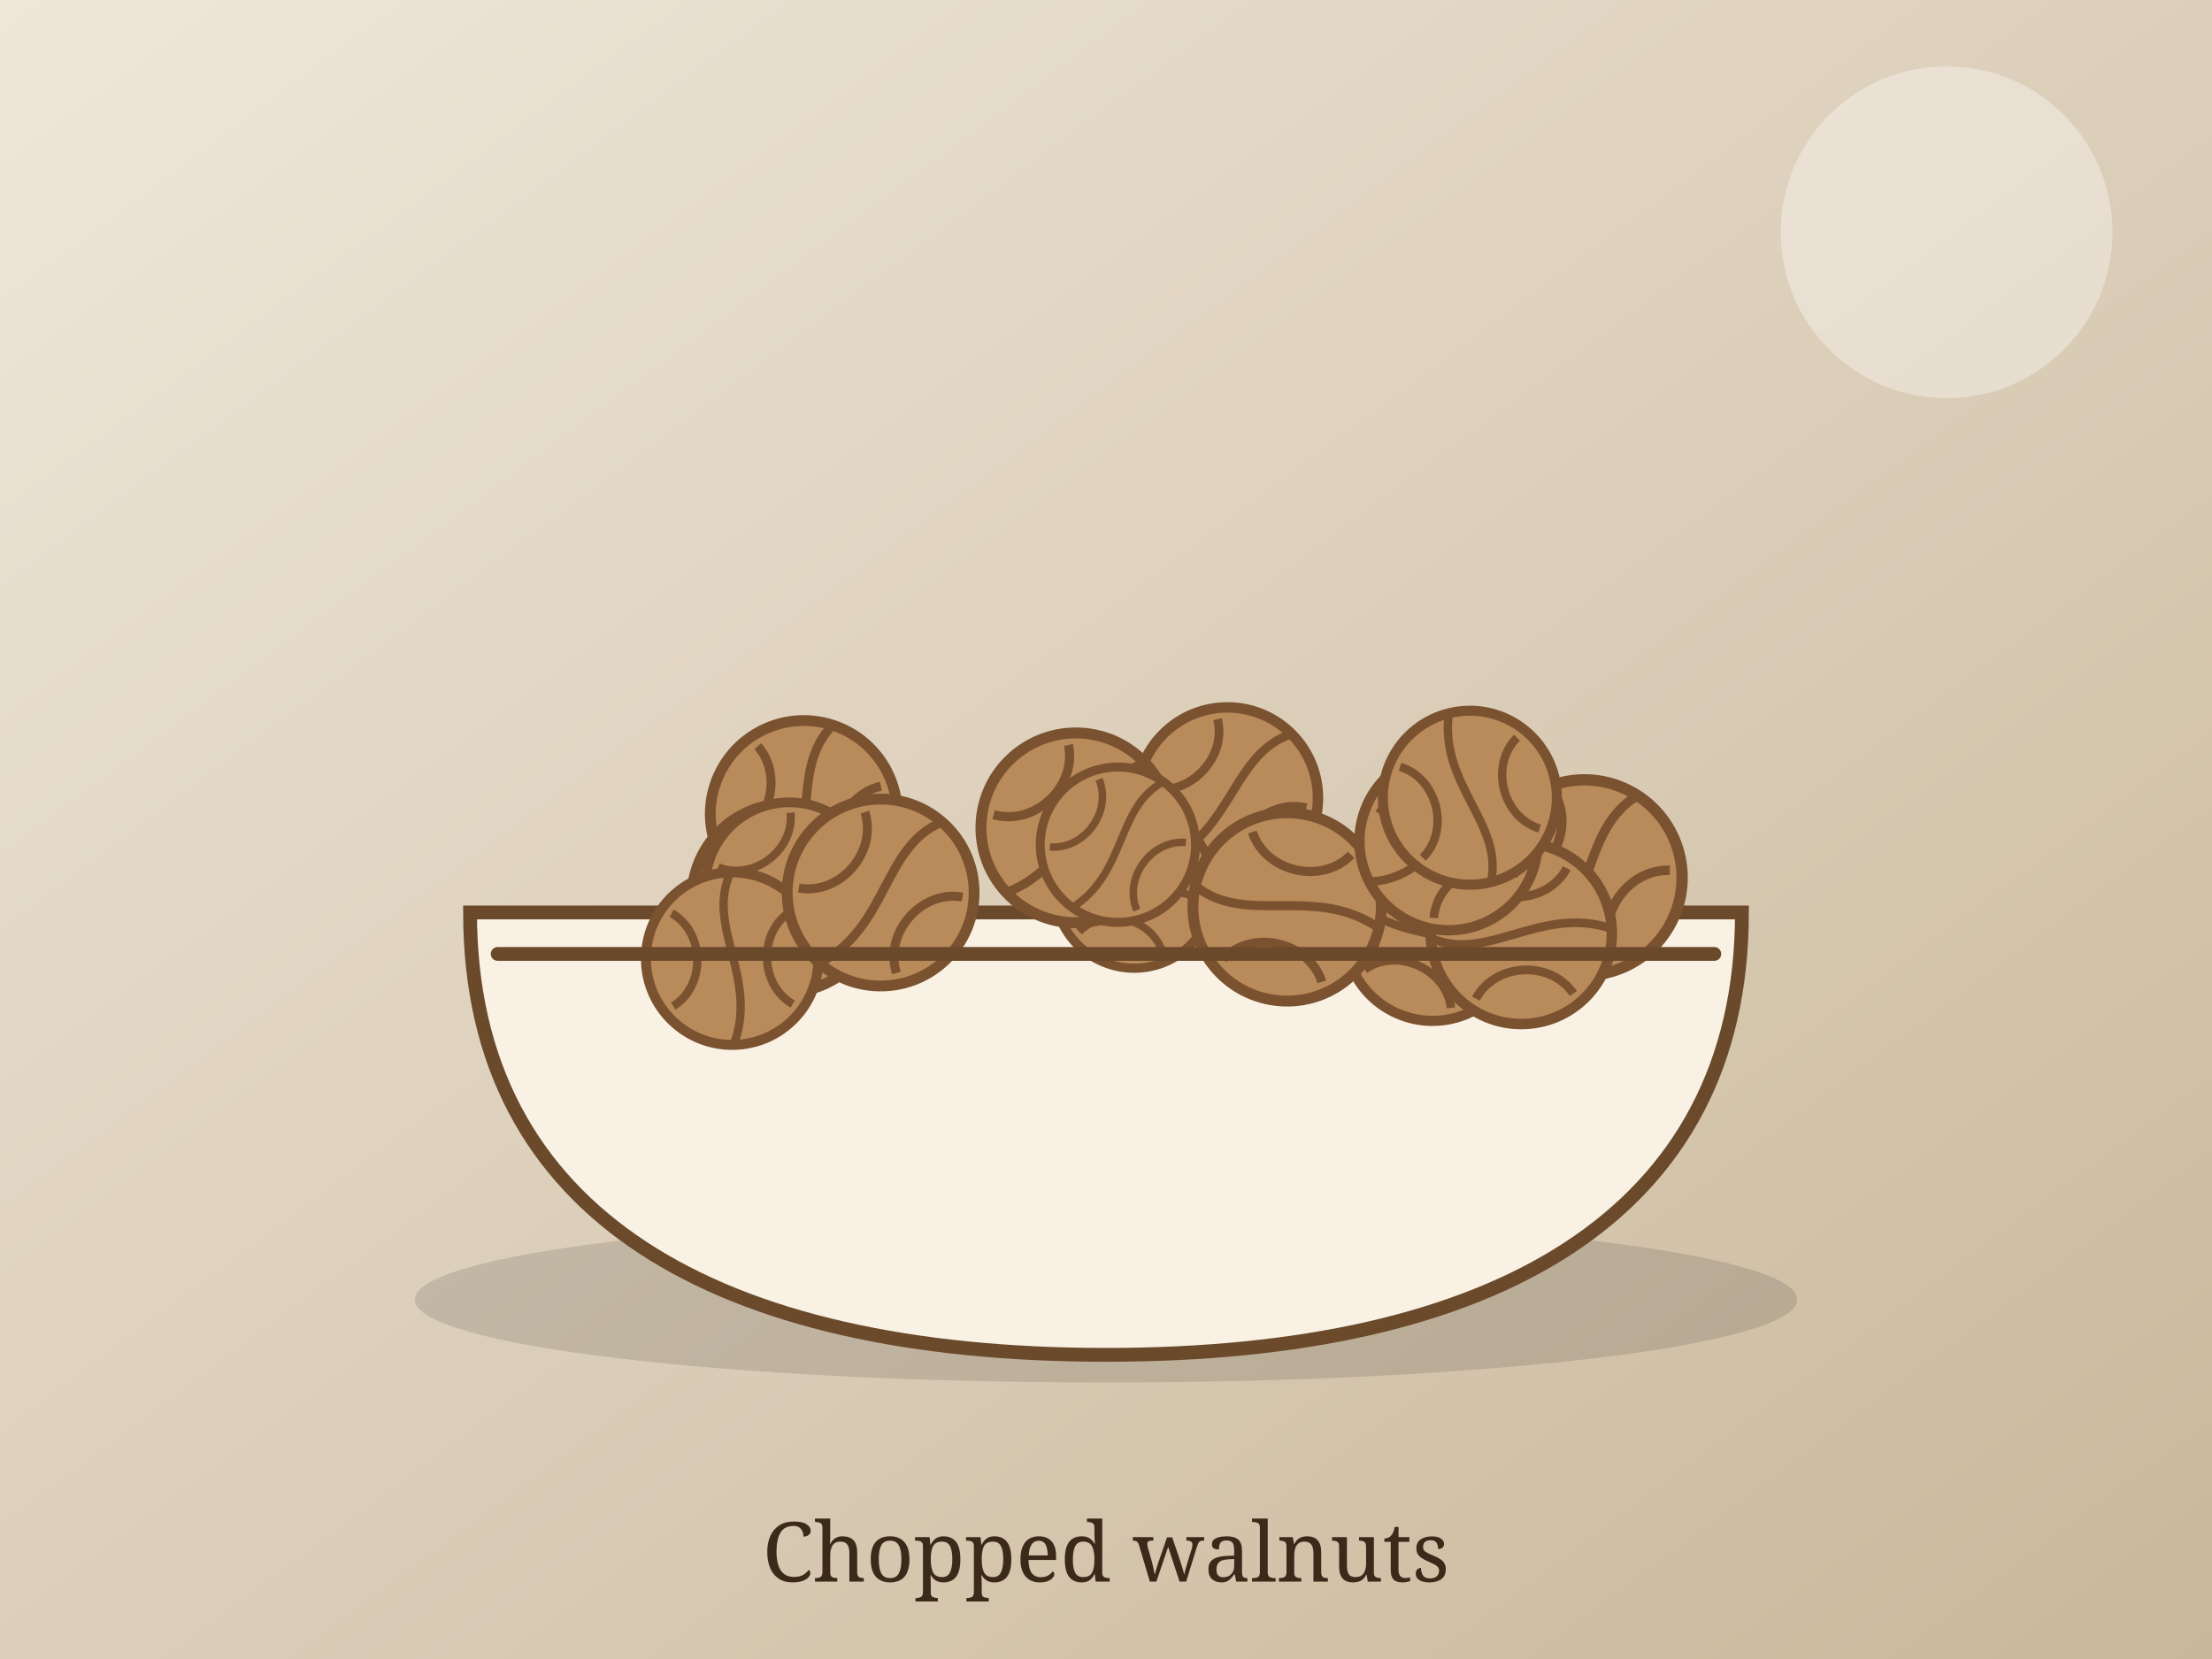
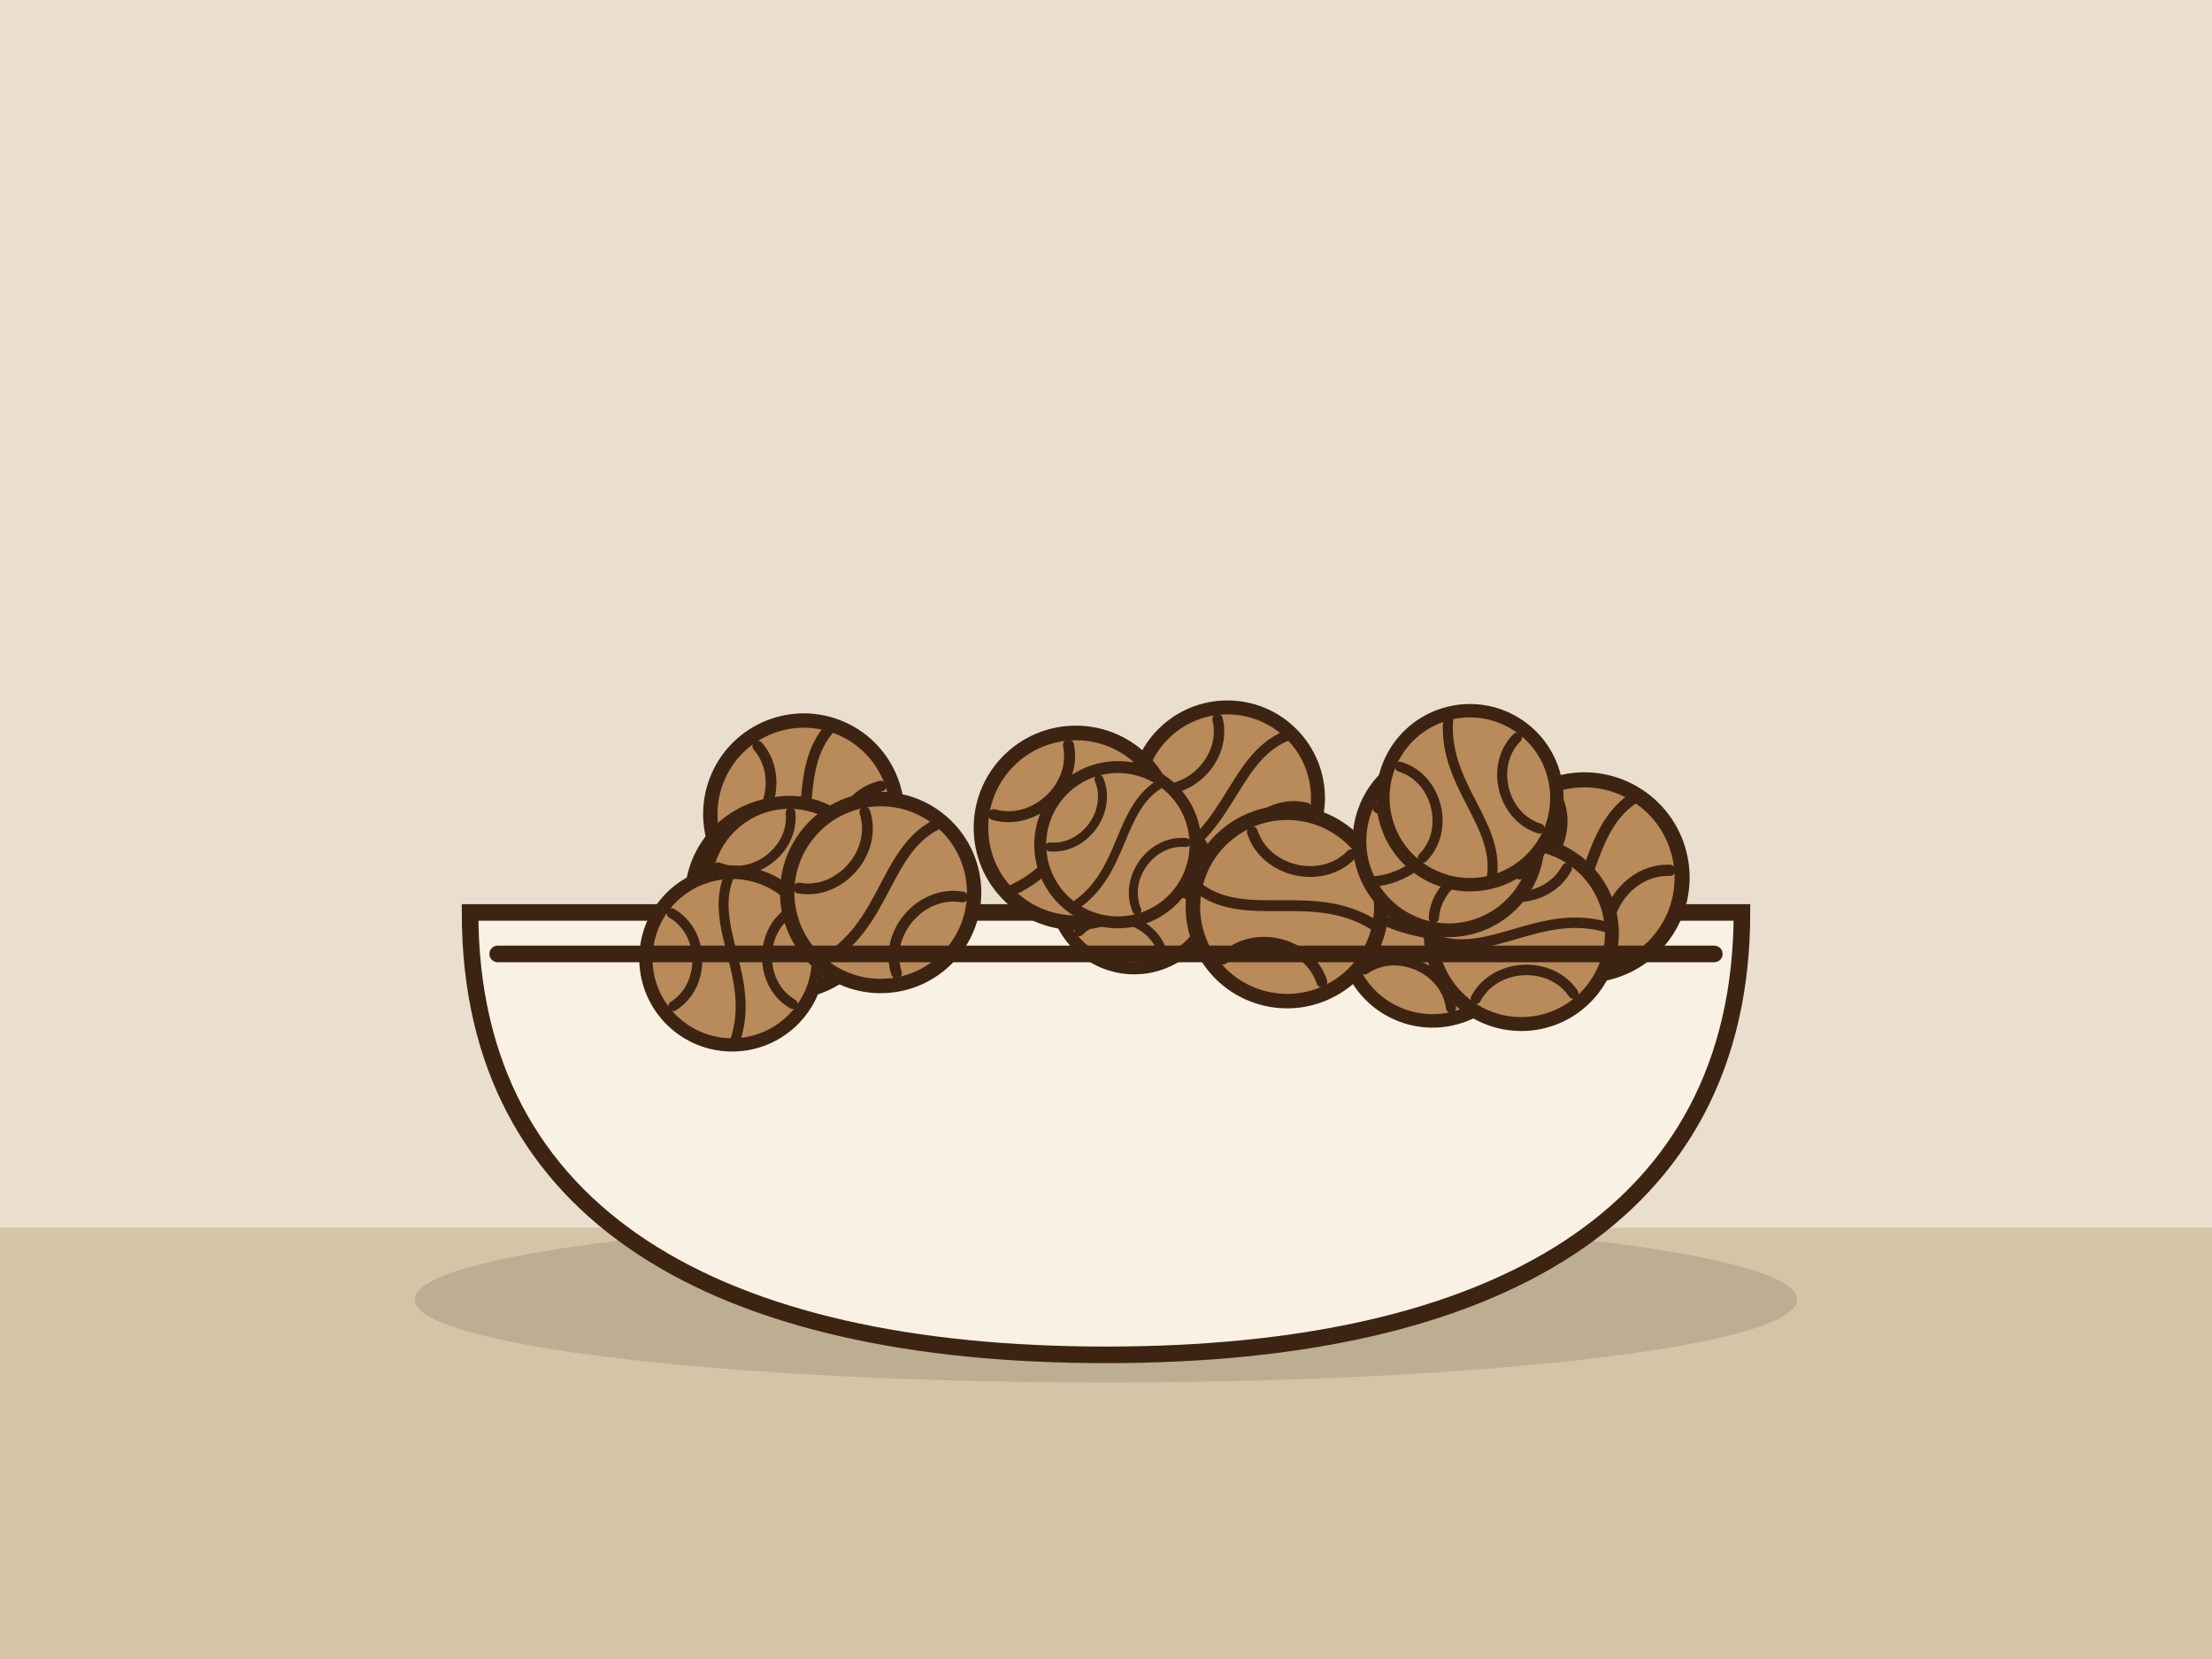
<svg xmlns="http://www.w3.org/2000/svg" width="800" height="600" viewBox="0 0 800 600" role="img" aria-hidden="true">
-   <defs>
-     <linearGradient id="bg" x1="0" y1="0" x2="1" y2="1">
-       <stop offset="0" stop-color="#efe7da" />
-       <stop offset="1" stop-color="#c9b79a" />
-     </linearGradient>
-   </defs>
-   <rect width="800" height="600" fill="url(#bg)" />
-   <circle cx="704" cy="84" r="60" fill="#fff" opacity=".35" />
+   <rect width="800" height="600" fill="#eadfce" />
+   <rect y="444" width="800" height="156" fill="#d6c4a6" />
  <ellipse cx="400" cy="470" rx="250" ry="30" fill="#000" opacity=".12" />
-   <path d="M170 330H630C630 440 540 490 400 490 260 490 170 440 170 330Z" fill="#f8f1e4" stroke="#6b4a2b" stroke-width="5" />
+   <path d="M170 330H630C630 440 540 490 400 490 260 490 170 440 170 330Z" fill="#f8f1e4" stroke="#3d2412" stroke-width="6" />
  <g transform="translate(404.7 304.4) rotate(119) scale(1.08)">
-     <circle r="26" fill="#b98a5a" stroke="#7a5230" stroke-width="3" />
-     <path d="M0-26C-8-10 8 6 0 26M-18-14C-8-8-8 8-18 14M18-14C8-8 8 8 18 14" stroke="#7a5230" stroke-width="2.5" fill="none" />
+     <circle r="26" fill="#b98a5a" stroke="#3d2412" stroke-width="4" stroke-linejoin="round" />
+     <path d="M0-26C-8-10 8 6 0 26M-18-14C-8-8-8 8-18 14M18-14C8-8 8 8 18 14" stroke="#3d2412" stroke-width="3" stroke-linecap="round" fill="none" />
  </g>
  <g transform="translate(518.1 337.5) rotate(114) scale(1.22)">
-     <circle r="26" fill="#b98a5a" stroke="#7a5230" stroke-width="3" />
-     <path d="M0-26C-8-10 8 6 0 26M-18-14C-8-8-8 8-18 14M18-14C8-8 8 8 18 14" stroke="#7a5230" stroke-width="2.5" fill="none" />
+     <circle r="26" fill="#b98a5a" stroke="#3d2412" stroke-width="4" stroke-linejoin="round" />
+     <path d="M0-26C-8-10 8 6 0 26M-18-14C-8-8-8 8-18 14M18-14C8-8 8 8 18 14" stroke="#3d2412" stroke-width="3" stroke-linecap="round" fill="none" />
  </g>
  <g transform="translate(290.7 294.4) rotate(18) scale(1.30)">
-     <circle r="26" fill="#b98a5a" stroke="#7a5230" stroke-width="3" />
-     <path d="M0-26C-8-10 8 6 0 26M-18-14C-8-8-8 8-18 14M18-14C8-8 8 8 18 14" stroke="#7a5230" stroke-width="2.5" fill="none" />
+     <circle r="26" fill="#b98a5a" stroke="#3d2412" stroke-width="4" stroke-linejoin="round" />
+     <path d="M0-26C-8-10 8 6 0 26M-18-14C-8-8-8 8-18 14M18-14C8-8 8 8 18 14" stroke="#3d2412" stroke-width="3" stroke-linecap="round" fill="none" />
  </g>
  <g transform="translate(573.0 317.4) rotate(33) scale(1.36)">
-     <circle r="26" fill="#b98a5a" stroke="#7a5230" stroke-width="3" />
-     <path d="M0-26C-8-10 8 6 0 26M-18-14C-8-8-8 8-18 14M18-14C8-8 8 8 18 14" stroke="#7a5230" stroke-width="2.5" fill="none" />
+     <circle r="26" fill="#b98a5a" stroke="#3d2412" stroke-width="4" stroke-linejoin="round" />
+     <path d="M0-26C-8-10 8 6 0 26M-18-14C-8-8-8 8-18 14M18-14C8-8 8 8 18 14" stroke="#3d2412" stroke-width="3" stroke-linecap="round" fill="none" />
  </g>
  <g transform="translate(443.9 288.6) rotate(45) scale(1.26)">
-     <circle r="26" fill="#b98a5a" stroke="#7a5230" stroke-width="3" />
-     <path d="M0-26C-8-10 8 6 0 26M-18-14C-8-8-8 8-18 14M18-14C8-8 8 8 18 14" stroke="#7a5230" stroke-width="2.5" fill="none" />
+     <circle r="26" fill="#b98a5a" stroke="#3d2412" stroke-width="4" stroke-linejoin="round" />
+     <path d="M0-26C-8-10 8 6 0 26M-18-14C-8-8-8 8-18 14M18-14C8-8 8 8 18 14" stroke="#3d2412" stroke-width="3" stroke-linecap="round" fill="none" />
  </g>
  <g transform="translate(284.3 324.8) rotate(149) scale(1.31)">
-     <circle r="26" fill="#b98a5a" stroke="#7a5230" stroke-width="3" />
-     <path d="M0-26C-8-10 8 6 0 26M-18-14C-8-8-8 8-18 14M18-14C8-8 8 8 18 14" stroke="#7a5230" stroke-width="2.5" fill="none" />
+     <circle r="26" fill="#b98a5a" stroke="#3d2412" stroke-width="4" stroke-linejoin="round" />
+     <path d="M0-26C-8-10 8 6 0 26M-18-14C-8-8-8 8-18 14M18-14C8-8 8 8 18 14" stroke="#3d2412" stroke-width="3" stroke-linecap="round" fill="none" />
  </g>
  <g transform="translate(410.2 321.3) rotate(104) scale(1.11)">
-     <circle r="26" fill="#b98a5a" stroke="#7a5230" stroke-width="3" />
-     <path d="M0-26C-8-10 8 6 0 26M-18-14C-8-8-8 8-18 14M18-14C8-8 8 8 18 14" stroke="#7a5230" stroke-width="2.5" fill="none" />
+     <circle r="26" fill="#b98a5a" stroke="#3d2412" stroke-width="4" stroke-linejoin="round" />
+     <path d="M0-26C-8-10 8 6 0 26M-18-14C-8-8-8 8-18 14M18-14C8-8 8 8 18 14" stroke="#3d2412" stroke-width="3" stroke-linecap="round" fill="none" />
  </g>
  <g transform="translate(285.5 320.6) rotate(233) scale(1.17)">
-     <circle r="26" fill="#b98a5a" stroke="#7a5230" stroke-width="3" />
-     <path d="M0-26C-8-10 8 6 0 26M-18-14C-8-8-8 8-18 14M18-14C8-8 8 8 18 14" stroke="#7a5230" stroke-width="2.5" fill="none" />
+     <circle r="26" fill="#b98a5a" stroke="#3d2412" stroke-width="4" stroke-linejoin="round" />
+     <path d="M0-26C-8-10 8 6 0 26M-18-14C-8-8-8 8-18 14M18-14C8-8 8 8 18 14" stroke="#3d2412" stroke-width="3" stroke-linecap="round" fill="none" />
  </g>
  <g transform="translate(550.2 337.6) rotate(267) scale(1.26)">
-     <circle r="26" fill="#b98a5a" stroke="#7a5230" stroke-width="3" />
-     <path d="M0-26C-8-10 8 6 0 26M-18-14C-8-8-8 8-18 14M18-14C8-8 8 8 18 14" stroke="#7a5230" stroke-width="2.5" fill="none" />
+     <circle r="26" fill="#b98a5a" stroke="#3d2412" stroke-width="4" stroke-linejoin="round" />
+     <path d="M0-26C-8-10 8 6 0 26M-18-14C-8-8-8 8-18 14M18-14C8-8 8 8 18 14" stroke="#3d2412" stroke-width="3" stroke-linecap="round" fill="none" />
  </g>
  <g transform="translate(465.5 328.0) rotate(283) scale(1.31)">
-     <circle r="26" fill="#b98a5a" stroke="#7a5230" stroke-width="3" />
-     <path d="M0-26C-8-10 8 6 0 26M-18-14C-8-8-8 8-18 14M18-14C8-8 8 8 18 14" stroke="#7a5230" stroke-width="2.5" fill="none" />
+     <circle r="26" fill="#b98a5a" stroke="#3d2412" stroke-width="4" stroke-linejoin="round" />
+     <path d="M0-26C-8-10 8 6 0 26M-18-14C-8-8-8 8-18 14M18-14C8-8 8 8 18 14" stroke="#3d2412" stroke-width="3" stroke-linecap="round" fill="none" />
  </g>
  <g transform="translate(389.1 299.4) rotate(47) scale(1.32)">
-     <circle r="26" fill="#b98a5a" stroke="#7a5230" stroke-width="3" />
-     <path d="M0-26C-8-10 8 6 0 26M-18-14C-8-8-8 8-18 14M18-14C8-8 8 8 18 14" stroke="#7a5230" stroke-width="2.5" fill="none" />
+     <circle r="26" fill="#b98a5a" stroke="#3d2412" stroke-width="4" stroke-linejoin="round" />
+     <path d="M0-26C-8-10 8 6 0 26M-18-14C-8-8-8 8-18 14M18-14C8-8 8 8 18 14" stroke="#3d2412" stroke-width="3" stroke-linecap="round" fill="none" />
  </g>
  <g transform="translate(264.8 346.7) rotate(359) scale(1.20)">
-     <circle r="26" fill="#b98a5a" stroke="#7a5230" stroke-width="3" />
-     <path d="M0-26C-8-10 8 6 0 26M-18-14C-8-8-8 8-18 14M18-14C8-8 8 8 18 14" stroke="#7a5230" stroke-width="2.5" fill="none" />
+     <circle r="26" fill="#b98a5a" stroke="#3d2412" stroke-width="4" stroke-linejoin="round" />
+     <path d="M0-26C-8-10 8 6 0 26M-18-14C-8-8-8 8-18 14M18-14C8-8 8 8 18 14" stroke="#3d2412" stroke-width="3" stroke-linecap="round" fill="none" />
  </g>
  <g transform="translate(318.5 322.8) rotate(41) scale(1.30)">
-     <circle r="26" fill="#b98a5a" stroke="#7a5230" stroke-width="3" />
-     <path d="M0-26C-8-10 8 6 0 26M-18-14C-8-8-8 8-18 14M18-14C8-8 8 8 18 14" stroke="#7a5230" stroke-width="2.5" fill="none" />
+     <circle r="26" fill="#b98a5a" stroke="#3d2412" stroke-width="4" stroke-linejoin="round" />
+     <path d="M0-26C-8-10 8 6 0 26M-18-14C-8-8-8 8-18 14M18-14C8-8 8 8 18 14" stroke="#3d2412" stroke-width="3" stroke-linecap="round" fill="none" />
  </g>
  <g transform="translate(523.9 304.2) rotate(243) scale(1.24)">
-     <circle r="26" fill="#b98a5a" stroke="#7a5230" stroke-width="3" />
-     <path d="M0-26C-8-10 8 6 0 26M-18-14C-8-8-8 8-18 14M18-14C8-8 8 8 18 14" stroke="#7a5230" stroke-width="2.5" fill="none" />
+     <circle r="26" fill="#b98a5a" stroke="#3d2412" stroke-width="4" stroke-linejoin="round" />
+     <path d="M0-26C-8-10 8 6 0 26M-18-14C-8-8-8 8-18 14M18-14C8-8 8 8 18 14" stroke="#3d2412" stroke-width="3" stroke-linecap="round" fill="none" />
  </g>
  <g transform="translate(531.6 288.5) rotate(166) scale(1.21)">
-     <circle r="26" fill="#b98a5a" stroke="#7a5230" stroke-width="3" />
-     <path d="M0-26C-8-10 8 6 0 26M-18-14C-8-8-8 8-18 14M18-14C8-8 8 8 18 14" stroke="#7a5230" stroke-width="2.5" fill="none" />
+     <circle r="26" fill="#b98a5a" stroke="#3d2412" stroke-width="4" stroke-linejoin="round" />
+     <path d="M0-26C-8-10 8 6 0 26M-18-14C-8-8-8 8-18 14M18-14C8-8 8 8 18 14" stroke="#3d2412" stroke-width="3" stroke-linecap="round" fill="none" />
  </g>
  <g transform="translate(404.3 305.5) rotate(36) scale(1.08)">
-     <circle r="26" fill="#b98a5a" stroke="#7a5230" stroke-width="3" />
-     <path d="M0-26C-8-10 8 6 0 26M-18-14C-8-8-8 8-18 14M18-14C8-8 8 8 18 14" stroke="#7a5230" stroke-width="2.5" fill="none" />
+     <circle r="26" fill="#b98a5a" stroke="#3d2412" stroke-width="4" stroke-linejoin="round" />
+     <path d="M0-26C-8-10 8 6 0 26M-18-14C-8-8-8 8-18 14M18-14C8-8 8 8 18 14" stroke="#3d2412" stroke-width="3" stroke-linecap="round" fill="none" />
  </g>
-   <path d="M180 345H620" stroke="#6b4a2b" stroke-width="5" stroke-linecap="round" />
-   <text x="400" y="572" text-anchor="middle" font-family="Georgia,serif" font-size="30" fill="#3b2a1a">Chopped walnuts</text>
+   <path d="M180 345H620" stroke="#3d2412" stroke-width="6" stroke-linecap="round" />
</svg>
